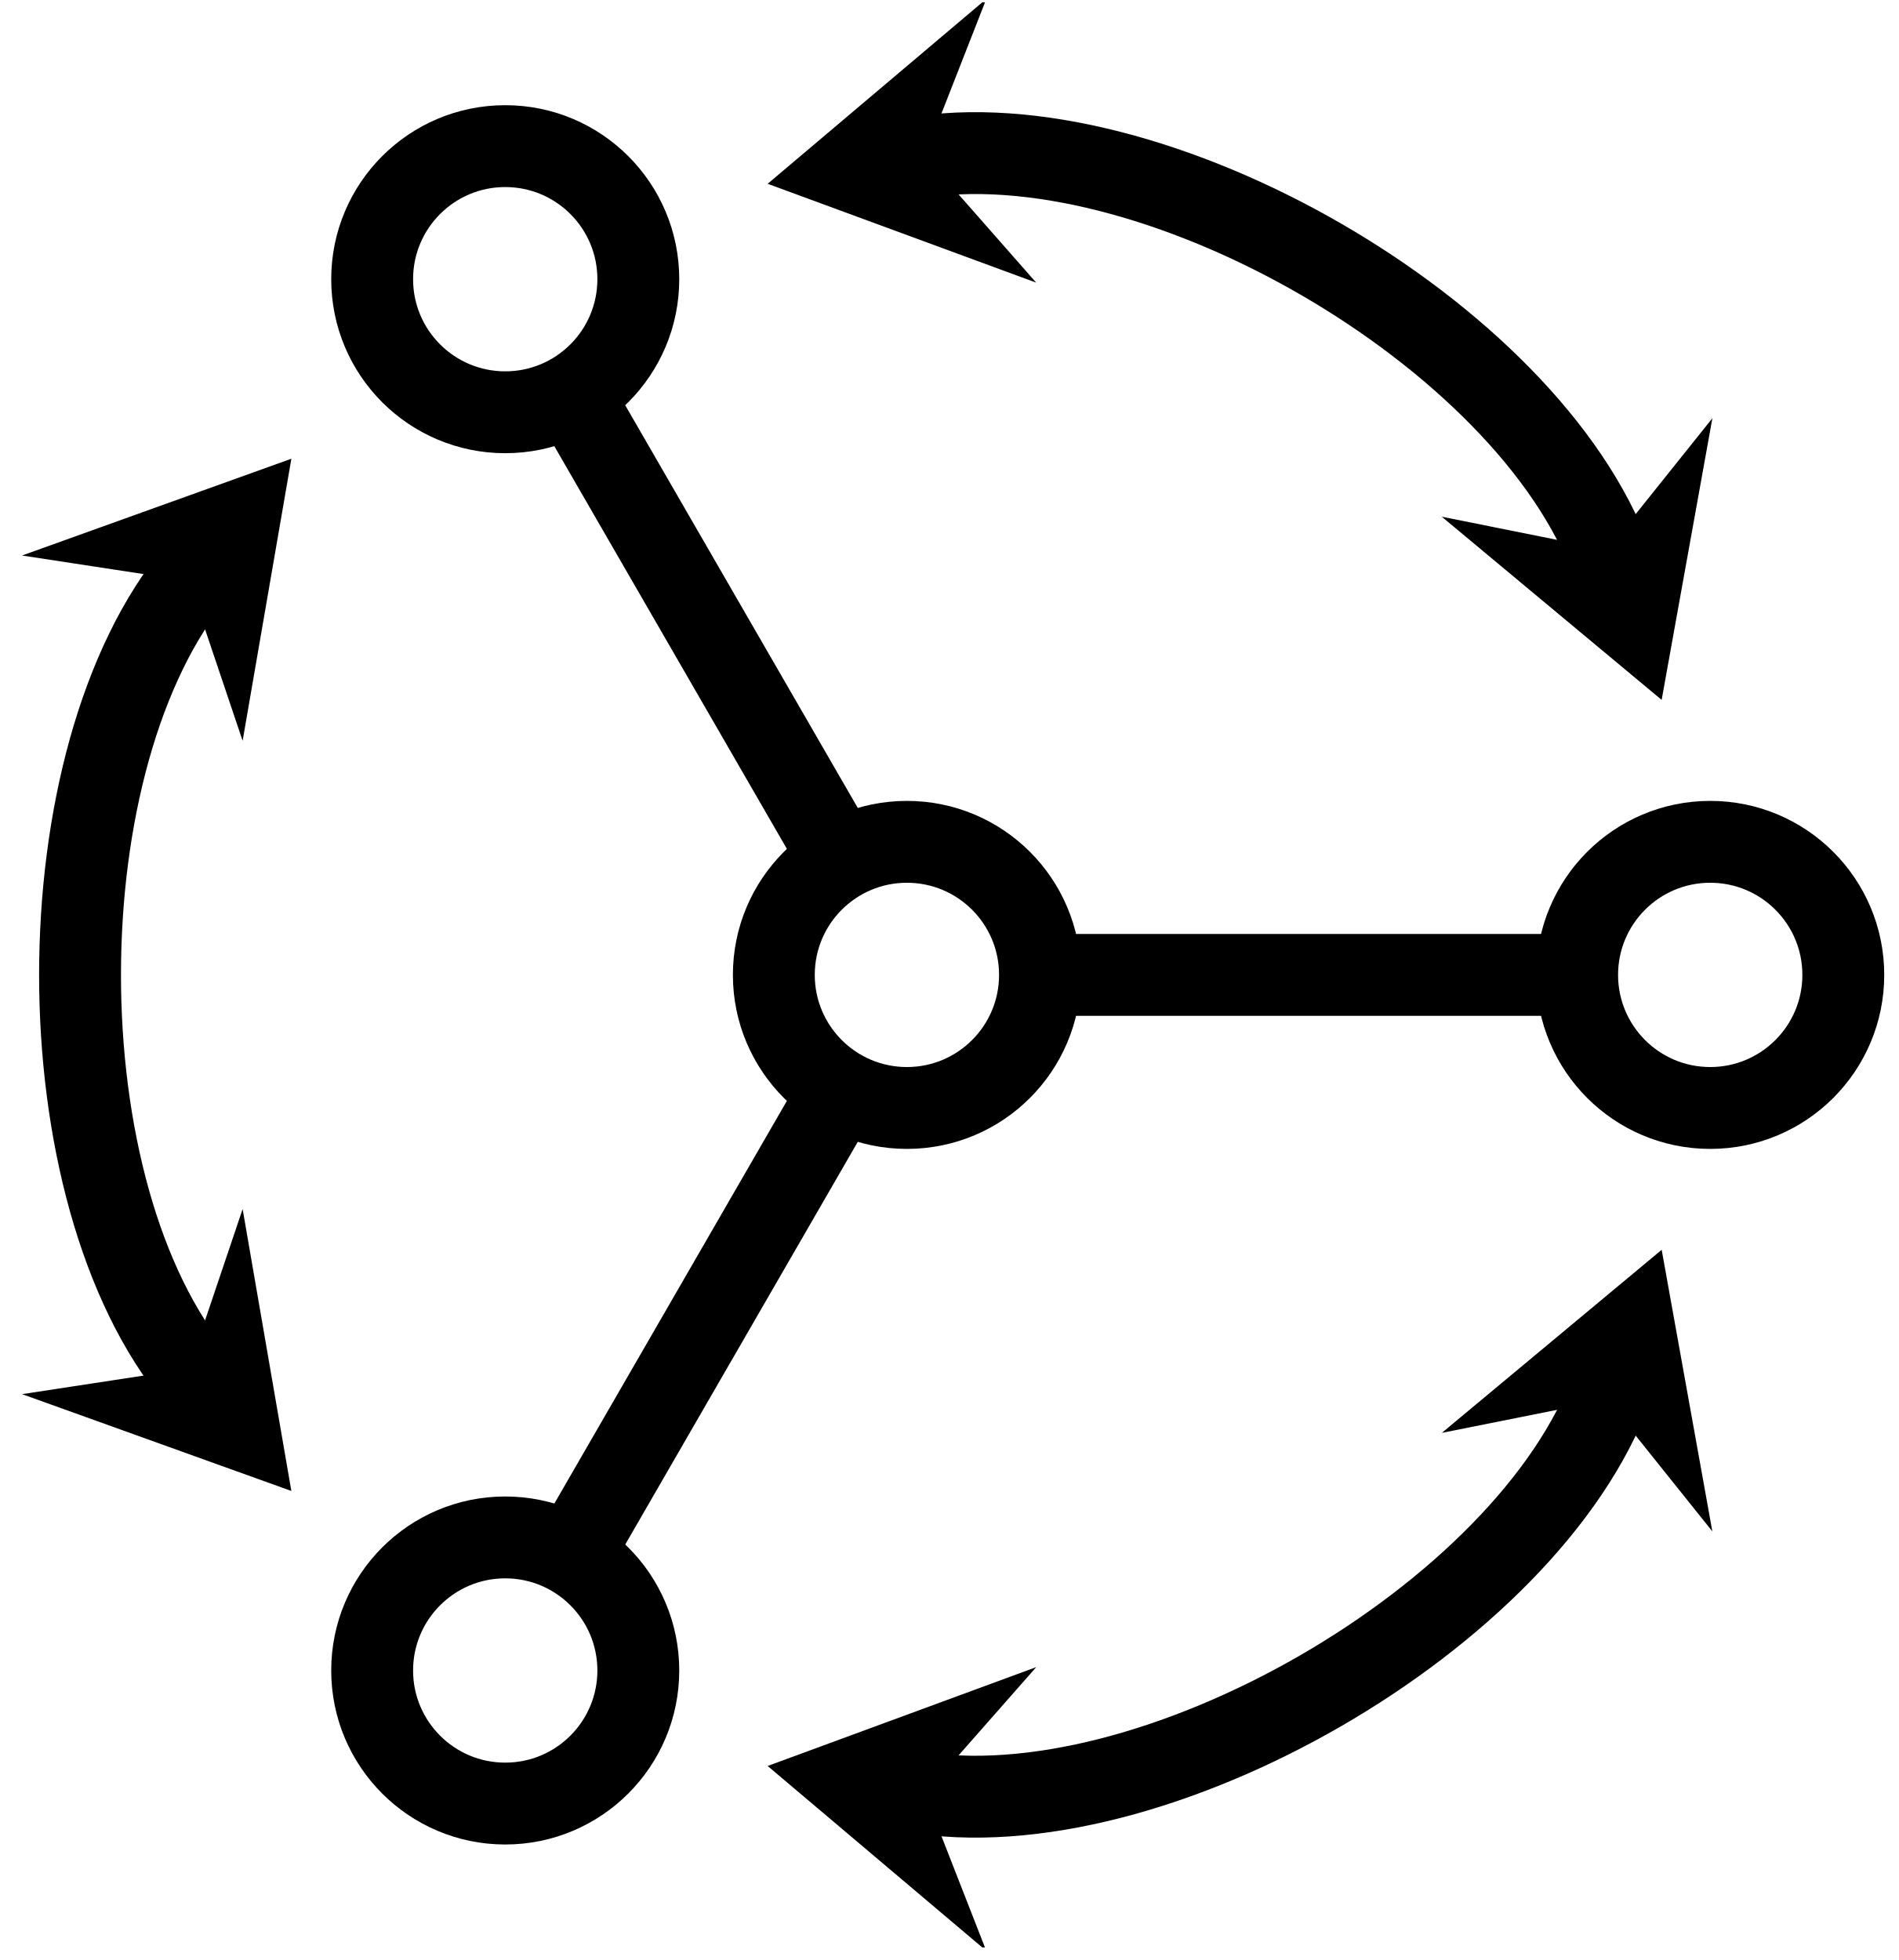
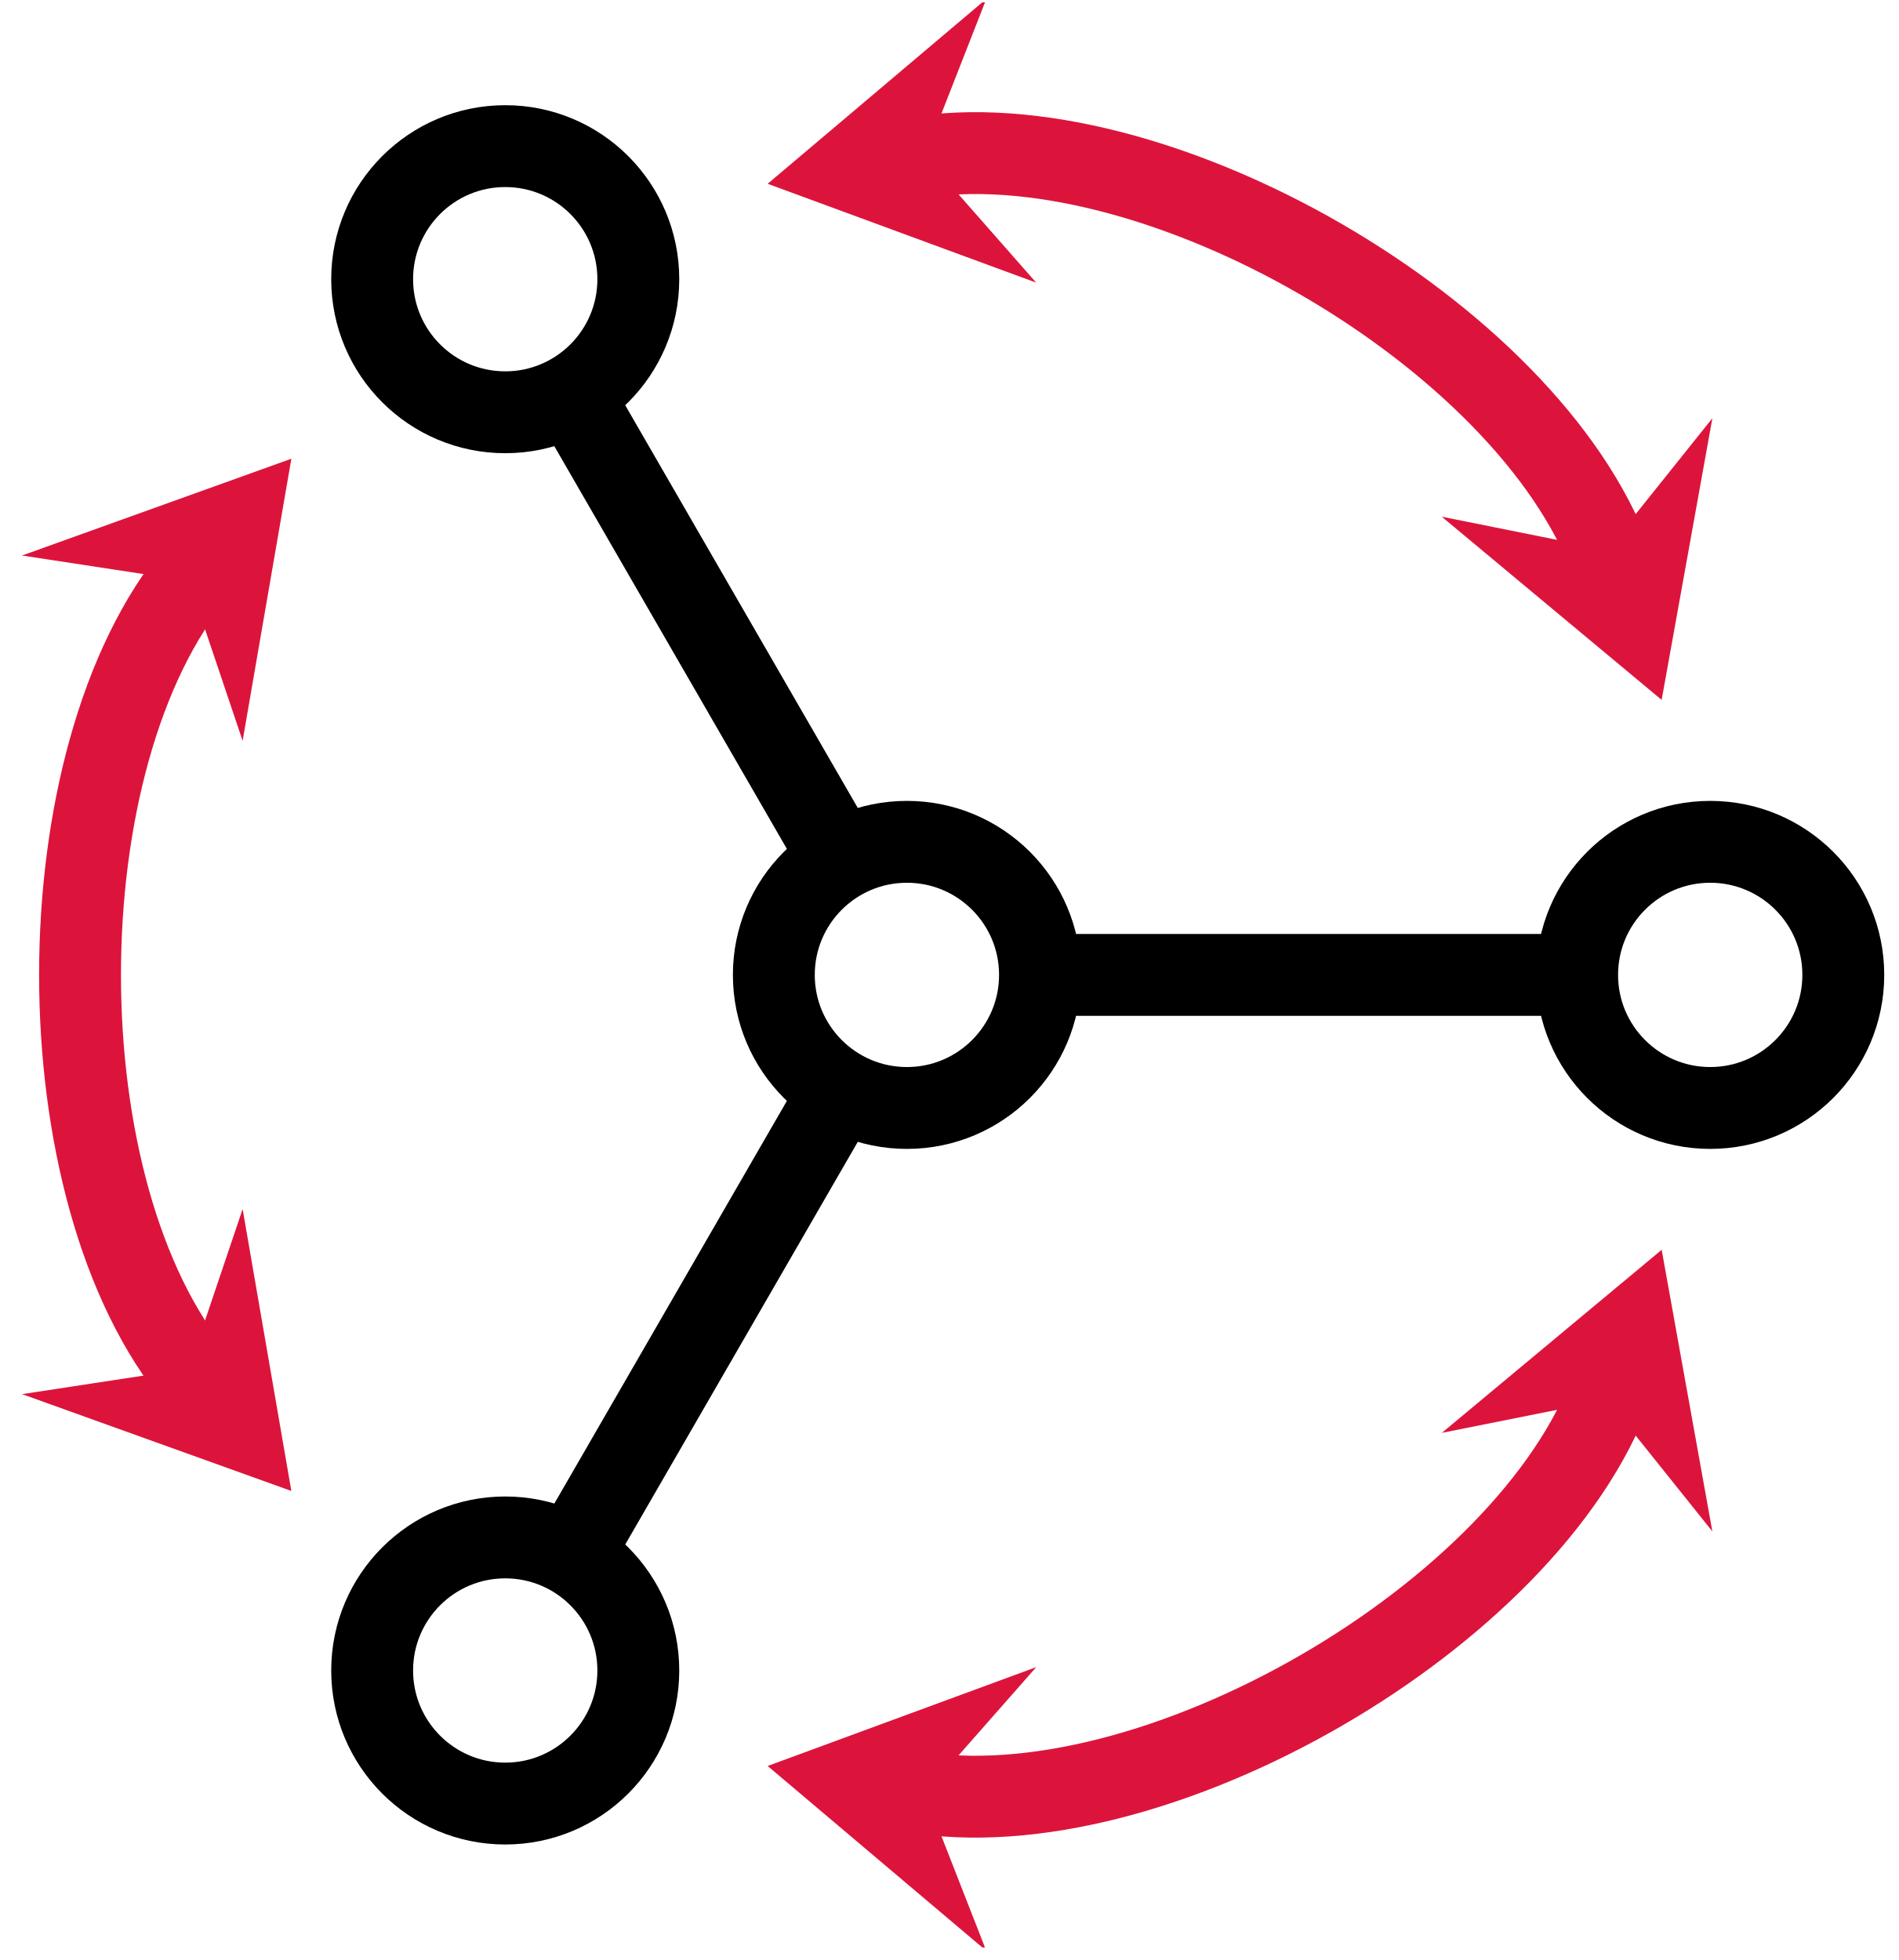
- <svg xmlns="http://www.w3.org/2000/svg" width="66.488pt" height="68.639pt" viewBox="0 0 66.488 68.639" version="1.2">
+ <svg xmlns="http://www.w3.org/2000/svg" width="66.488" height="68.639" viewBox="0 0 66.488 68.639">
  <defs>
-     <clipPath id="clip1">
-       <path d="M 0 0.082 L 65.98 0.082 L 65.98 68.199 L 0 68.199 Z M 0 0.082 " />
+     <clipPath id="clip-0">
+       <path clip-rule="nonzero" d="M 0 0.082 L 65.98 0.082 L 65.98 68.199 L 0 68.199 Z M 0 0.082 " />
    </clipPath>
-     <clipPath id="clip2">
-       <path d="M 14 0.082 L 65.98 0.082 L 65.98 68.199 L 14 68.199 Z M 14 0.082 " />
+     <clipPath id="clip-1">
+       <path clip-rule="nonzero" d="M 14 0.082 L 65.98 0.082 L 65.98 68.199 L 14 68.199 Z M 14 0.082 " />
    </clipPath>
-     <clipPath id="clip3">
-       <path d="M 0 0.082 L 63 0.082 L 63 55 L 0 55 Z M 0 0.082 " />
+     <clipPath id="clip-2">
+       <path clip-rule="nonzero" d="M 0 0.082 L 63 0.082 L 63 55 L 0 55 Z M 0 0.082 " />
    </clipPath>
-     <clipPath id="clip4">
-       <path d="M 0 13 L 63 13 L 63 68.199 L 0 68.199 Z M 0 13 " />
+     <clipPath id="clip-3">
+       <path clip-rule="nonzero" d="M 0 13 L 63 13 L 63 68.199 L 0 68.199 Z M 0 13 " />
    </clipPath>
-     <clipPath id="clip5">
-       <path d="M 0 0.082 L 65.98 0.082 L 65.98 68.199 L 0 68.199 Z M 0 0.082 " />
+     <clipPath id="clip-4">
+       <path clip-rule="nonzero" d="M 0 0.082 L 65.98 0.082 L 65.98 68.199 L 0 68.199 Z M 0 0.082 " />
    </clipPath>
-     <clipPath id="clip6">
-       <path d="M 0 0.082 L 65.98 0.082 L 65.98 61 L 0 61 Z M 0 0.082 " />
+     <clipPath id="clip-5">
+       <path clip-rule="nonzero" d="M 0 0.082 L 65.98 0.082 L 65.98 61 L 0 61 Z M 0 0.082 " />
    </clipPath>
-     <clipPath id="clip7">
-       <path d="M 33 0.082 L 65.98 0.082 L 65.98 43 L 33 43 Z M 33 0.082 " />
+     <clipPath id="clip-6">
+       <path clip-rule="nonzero" d="M 33 0.082 L 65.98 0.082 L 65.98 43 L 33 43 Z M 33 0.082 " />
    </clipPath>
-     <clipPath id="clip8">
-       <path d="M 8 0.082 L 54 0.082 L 54 29 L 8 29 Z M 8 0.082 " />
+     <clipPath id="clip-7">
+       <path clip-rule="nonzero" d="M 8 0.082 L 54 0.082 L 54 29 L 8 29 Z M 8 0.082 " />
    </clipPath>
-     <clipPath id="clip9">
-       <path d="M 0 0.082 L 48 0.082 L 48 68.199 L 0 68.199 Z M 0 0.082 " />
+     <clipPath id="clip-8">
+       <path clip-rule="nonzero" d="M 0 0.082 L 48 0.082 L 48 68.199 L 0 68.199 Z M 0 0.082 " />
    </clipPath>
-     <clipPath id="clip10">
-       <path d="M 0 0.082 L 30 0.082 L 30 43 L 0 43 Z M 0 0.082 " />
+     <clipPath id="clip-9">
+       <path clip-rule="nonzero" d="M 0 0.082 L 30 0.082 L 30 43 L 0 43 Z M 0 0.082 " />
    </clipPath>
-     <clipPath id="clip11">
-       <path d="M 0 25 L 30 25 L 30 68.199 L 0 68.199 Z M 0 25 " />
+     <clipPath id="clip-10">
+       <path clip-rule="nonzero" d="M 0 25 L 30 25 L 30 68.199 L 0 68.199 Z M 0 25 " />
    </clipPath>
-     <clipPath id="clip12">
-       <path d="M 0 8 L 65.98 8 L 65.98 68.199 L 0 68.199 Z M 0 8 " />
+     <clipPath id="clip-11">
+       <path clip-rule="nonzero" d="M 0 8 L 65.98 8 L 65.98 68.199 L 0 68.199 Z M 0 8 " />
    </clipPath>
-     <clipPath id="clip13">
-       <path d="M 8 40 L 54 40 L 54 68.199 L 8 68.199 Z M 8 40 " />
+     <clipPath id="clip-12">
+       <path clip-rule="nonzero" d="M 8 40 L 54 40 L 54 68.199 L 8 68.199 Z M 8 40 " />
    </clipPath>
-     <clipPath id="clip14">
-       <path d="M 33 25 L 65.98 25 L 65.98 68.199 L 33 68.199 Z M 33 25 " />
+     <clipPath id="clip-13">
+       <path clip-rule="nonzero" d="M 33 25 L 65.98 25 L 65.98 68.199 L 33 68.199 Z M 33 25 " />
    </clipPath>
  </defs>
-   <g id="surface1">
-     <g clip-path="url(#clip1)" clip-rule="nonzero">
-       <path style="fill:none;stroke-width:2.889;stroke-linecap:butt;stroke-linejoin:miter;stroke:rgb(0%,0%,0%);stroke-opacity:1;stroke-miterlimit:10;" d="M 4.697 -0.001 C 4.697 2.593 2.595 4.695 0.001 4.695 C -2.593 4.695 -4.695 2.593 -4.695 -0.001 C -4.695 -2.595 -2.593 -4.697 0.001 -4.697 C 2.595 -4.697 4.697 -2.595 4.697 -0.001 Z M 4.697 -0.001 " transform="matrix(0.992358,0,0,-0.992358,31.75645,34.13988)" />
-     </g>
-     <g clip-path="url(#clip2)" clip-rule="nonzero">
-       <path style="fill:none;stroke-width:2.889;stroke-linecap:butt;stroke-linejoin:miter;stroke:rgb(0%,0%,0%);stroke-opacity:1;stroke-miterlimit:10;" d="M 33.043 -0.001 C 33.043 2.593 30.941 4.695 28.347 4.695 C 25.753 4.695 23.651 2.593 23.651 -0.001 C 23.651 -2.595 25.753 -4.697 28.347 -4.697 C 30.941 -4.697 33.043 -2.595 33.043 -0.001 Z M 33.043 -0.001 " transform="matrix(0.992358,0,0,-0.992358,31.75645,34.13988)" />
-     </g>
-     <g clip-path="url(#clip3)" clip-rule="nonzero">
-       <path style="fill:none;stroke-width:2.889;stroke-linecap:butt;stroke-linejoin:miter;stroke:rgb(0%,0%,0%);stroke-opacity:1;stroke-miterlimit:10;" d="M -9.477 24.55 C -9.477 27.144 -11.579 29.246 -14.173 29.246 C -16.767 29.246 -18.869 27.144 -18.869 24.55 C -18.869 21.956 -16.767 19.854 -14.173 19.854 C -11.579 19.854 -9.477 21.956 -9.477 24.55 Z M -9.477 24.55 " transform="matrix(0.992358,0,0,-0.992358,31.75645,34.13988)" />
-     </g>
-     <g clip-path="url(#clip4)" clip-rule="nonzero">
-       <path style="fill:none;stroke-width:2.889;stroke-linecap:butt;stroke-linejoin:miter;stroke:rgb(0%,0%,0%);stroke-opacity:1;stroke-miterlimit:10;" d="M -9.477 -24.548 C -9.477 -21.954 -11.579 -19.852 -14.173 -19.852 C -16.767 -19.852 -18.869 -21.954 -18.869 -24.548 C -18.869 -27.142 -16.767 -29.244 -14.173 -29.244 C -11.579 -29.244 -9.477 -27.142 -9.477 -24.548 Z M -9.477 -24.548 " transform="matrix(0.992358,0,0,-0.992358,31.75645,34.13988)" />
-     </g>
-     <path style="fill:none;stroke-width:2.889;stroke-linecap:butt;stroke-linejoin:miter;stroke:rgb(0%,0%,0%);stroke-opacity:1;stroke-miterlimit:10;" d="M 5.67 -0.001 L 22.679 -0.001 " transform="matrix(0.992358,0,0,-0.992358,31.75645,34.13988)" />
-     <g clip-path="url(#clip5)" clip-rule="nonzero">
-       <path style="fill:none;stroke-width:2.889;stroke-linecap:butt;stroke-linejoin:miter;stroke:rgb(0%,0%,0%);stroke-opacity:1;stroke-miterlimit:10;" d="M -2.833 4.908 L -11.339 19.638 " transform="matrix(0.992358,0,0,-0.992358,31.75645,34.13988)" />
-       <path style="fill:none;stroke-width:2.889;stroke-linecap:butt;stroke-linejoin:miter;stroke:rgb(0%,0%,0%);stroke-opacity:1;stroke-miterlimit:10;" d="M -2.833 -4.909 L -11.339 -19.639 " transform="matrix(0.992358,0,0,-0.992358,31.75645,34.13988)" />
-     </g>
-     <g clip-path="url(#clip6)" clip-rule="nonzero">
-       <path style="fill:none;stroke-width:2.889;stroke-linecap:butt;stroke-linejoin:miter;stroke:rgb(0%,0%,0%);stroke-opacity:1;stroke-miterlimit:10;" d="M 24.871 14.552 C 21.935 22.621 8.626 30.305 0.171 28.813 " transform="matrix(0.992358,0,0,-0.992358,31.75645,34.13988)" />
-     </g>
-     <path style=" stroke:none;fill-rule:nonzero;fill:rgb(0%,0%,0%);fill-opacity:1;" d="M 57.711 23.203 L 58.785 17.238 L 56.555 20.027 L 53.055 19.324 Z M 57.711 23.203 " />
-     <g clip-path="url(#clip7)" clip-rule="nonzero">
-       <path style="fill:none;stroke-width:1.41;stroke-linecap:butt;stroke-linejoin:miter;stroke:rgb(0%,0%,0%);stroke-opacity:1;stroke-miterlimit:10;" d="M 7.217 -0.001 L 1.939 3.072 L 3.811 -0.001 L 1.939 -3.073 Z M 7.217 -0.001 " transform="matrix(0.339387,0.932519,0.932519,-0.339387,55.26211,16.47288)" />
-     </g>
-     <path style=" stroke:none;fill-rule:nonzero;fill:rgb(0%,0%,0%);fill-opacity:1;" d="M 28.25 6.195 L 33.938 8.289 L 31.578 5.605 L 32.879 2.281 Z M 28.25 6.195 " />
-     <g clip-path="url(#clip8)" clip-rule="nonzero">
-       <path style="fill:none;stroke-width:1.41;stroke-linecap:butt;stroke-linejoin:miter;stroke:rgb(0%,0%,0%);stroke-opacity:1;stroke-miterlimit:10;" d="M 7.218 0.001 L 1.94 3.074 L 3.812 -0.002 L 1.939 -3.073 Z M 7.218 0.001 " transform="matrix(-0.977274,0.172303,0.172303,0.977274,35.30376,4.950163)" />
-     </g>
-     <g clip-path="url(#clip9)" clip-rule="nonzero">
-       <path style="fill:none;stroke-width:2.889;stroke-linecap:butt;stroke-linejoin:miter;stroke:rgb(0%,0%,0%);stroke-opacity:1;stroke-miterlimit:10;" d="M -25.038 14.261 C -30.556 7.683 -30.556 -7.684 -25.038 -14.262 " transform="matrix(0.992358,0,0,-0.992358,31.75645,34.13988)" />
-     </g>
-     <path style=" stroke:none;fill-rule:nonzero;fill:rgb(0%,0%,0%);fill-opacity:1;" d="M 9.309 17.129 L 3.605 19.18 L 7.137 19.719 L 8.277 23.102 Z M 9.309 17.129 " />
-     <g clip-path="url(#clip10)" clip-rule="nonzero">
-       <path style="fill:none;stroke-width:1.41;stroke-linecap:butt;stroke-linejoin:miter;stroke:rgb(0%,0%,0%);stroke-opacity:1;stroke-miterlimit:10;" d="M 7.219 0 L 1.942 3.075 L 3.813 -0.001 L 1.94 -3.072 Z M 7.219 0 " transform="matrix(0.637868,-0.760166,-0.760166,-0.637868,4.704185,22.61679)" />
-     </g>
-     <path style=" stroke:none;fill-rule:nonzero;fill:rgb(0%,0%,0%);fill-opacity:1;" d="M 9.309 51.148 L 8.277 45.18 L 7.137 48.559 L 3.605 49.098 Z M 9.309 51.148 " />
-     <g clip-path="url(#clip11)" clip-rule="nonzero">
-       <path style="fill:none;stroke-width:1.41;stroke-linecap:butt;stroke-linejoin:miter;stroke:rgb(0%,0%,0%);stroke-opacity:1;stroke-miterlimit:10;" d="M 7.217 0.001 L 1.941 3.071 L 3.811 0.002 L 1.94 -3.073 Z M 7.217 0.001 " transform="matrix(0.637868,0.760166,0.760166,-0.637868,4.704185,45.66298)" />
-     </g>
-     <g clip-path="url(#clip12)" clip-rule="nonzero">
-       <path style="fill:none;stroke-width:2.889;stroke-linecap:butt;stroke-linejoin:miter;stroke:rgb(0%,0%,0%);stroke-opacity:1;stroke-miterlimit:10;" d="M 0.171 -28.815 C 8.626 -30.307 21.935 -22.623 24.871 -14.553 " transform="matrix(0.992358,0,0,-0.992358,31.75645,34.13988)" />
-     </g>
-     <path style=" stroke:none;fill-rule:nonzero;fill:rgb(0%,0%,0%);fill-opacity:1;" d="M 28.25 62.086 L 32.879 66 L 31.578 62.672 L 33.938 59.992 Z M 28.25 62.086 " />
-     <g clip-path="url(#clip13)" clip-rule="nonzero">
-       <path style="fill:none;stroke-width:1.41;stroke-linecap:butt;stroke-linejoin:miter;stroke:rgb(0%,0%,0%);stroke-opacity:1;stroke-miterlimit:10;" d="M 7.218 -0 L 1.939 3.074 L 3.812 -0.001 L 1.94 -3.073 Z M 7.218 -0 " transform="matrix(-0.977274,-0.172303,-0.172303,0.977274,35.30376,63.3296)" />
-     </g>
-     <path style=" stroke:none;fill-rule:nonzero;fill:rgb(0%,0%,0%);fill-opacity:1;" d="M 57.711 45.074 L 53.055 48.953 L 56.555 48.254 L 58.785 51.039 Z M 57.711 45.074 " />
-     <g clip-path="url(#clip14)" clip-rule="nonzero">
-       <path style="fill:none;stroke-width:1.41;stroke-linecap:butt;stroke-linejoin:miter;stroke:rgb(0%,0%,0%);stroke-opacity:1;stroke-miterlimit:10;" d="M 7.219 0.001 L 1.942 3.074 L 3.81 0 L 1.941 -3.071 Z M 7.219 0.001 " transform="matrix(0.339387,-0.932519,-0.932519,-0.339387,55.26211,51.80689)" />
-     </g>
+   <g clip-path="url(#clip-0)">
+     <path fill="none" stroke-width="2.889" stroke-linecap="butt" stroke-linejoin="miter" stroke="rgb(0%, 0%, 0%)" stroke-opacity="1" stroke-miterlimit="10" d="M 4.697 -0.001 C 4.697 2.593 2.595 4.695 0.001 4.695 C -2.593 4.695 -4.695 2.593 -4.695 -0.001 C -4.695 -2.595 -2.593 -4.697 0.001 -4.697 C 2.595 -4.697 4.697 -2.595 4.697 -0.001 Z M 4.697 -0.001 " transform="matrix(0.992358, 0, 0, -0.992358, 31.75645, 34.13988)" />
+   </g>
+   <g clip-path="url(#clip-1)">
+     <path fill="none" stroke-width="2.889" stroke-linecap="butt" stroke-linejoin="miter" stroke="rgb(0%, 0%, 0%)" stroke-opacity="1" stroke-miterlimit="10" d="M 33.043 -0.001 C 33.043 2.593 30.941 4.695 28.347 4.695 C 25.753 4.695 23.651 2.593 23.651 -0.001 C 23.651 -2.595 25.753 -4.697 28.347 -4.697 C 30.941 -4.697 33.043 -2.595 33.043 -0.001 Z M 33.043 -0.001 " transform="matrix(0.992358, 0, 0, -0.992358, 31.75645, 34.13988)" />
+   </g>
+   <g clip-path="url(#clip-2)">
+     <path fill="none" stroke-width="2.889" stroke-linecap="butt" stroke-linejoin="miter" stroke="rgb(0%, 0%, 0%)" stroke-opacity="1" stroke-miterlimit="10" d="M -9.477 24.55 C -9.477 27.144 -11.579 29.246 -14.173 29.246 C -16.767 29.246 -18.869 27.144 -18.869 24.55 C -18.869 21.956 -16.767 19.854 -14.173 19.854 C -11.579 19.854 -9.477 21.956 -9.477 24.55 Z M -9.477 24.55 " transform="matrix(0.992358, 0, 0, -0.992358, 31.75645, 34.13988)" />
+   </g>
+   <g clip-path="url(#clip-3)">
+     <path fill="none" stroke-width="2.889" stroke-linecap="butt" stroke-linejoin="miter" stroke="rgb(0%, 0%, 0%)" stroke-opacity="1" stroke-miterlimit="10" d="M -9.477 -24.548 C -9.477 -21.954 -11.579 -19.852 -14.173 -19.852 C -16.767 -19.852 -18.869 -21.954 -18.869 -24.548 C -18.869 -27.142 -16.767 -29.244 -14.173 -29.244 C -11.579 -29.244 -9.477 -27.142 -9.477 -24.548 Z M -9.477 -24.548 " transform="matrix(0.992358, 0, 0, -0.992358, 31.75645, 34.13988)" />
+   </g>
+   <path fill="none" stroke-width="2.889" stroke-linecap="butt" stroke-linejoin="miter" stroke="rgb(0%, 0%, 0%)" stroke-opacity="1" stroke-miterlimit="10" d="M 5.67 -0.001 L 22.679 -0.001 " transform="matrix(0.992358, 0, 0, -0.992358, 31.75645, 34.13988)" />
+   <g clip-path="url(#clip-4)">
+     <path fill="none" stroke-width="2.889" stroke-linecap="butt" stroke-linejoin="miter" stroke="rgb(0%, 0%, 0%)" stroke-opacity="1" stroke-miterlimit="10" d="M -2.833 4.908 L -11.339 19.638 " transform="matrix(0.992358, 0, 0, -0.992358, 31.75645, 34.13988)" />
+     <path fill="none" stroke-width="2.889" stroke-linecap="butt" stroke-linejoin="miter" stroke="rgb(0%, 0%, 0%)" stroke-opacity="1" stroke-miterlimit="10" d="M -2.833 -4.909 L -11.339 -19.639 " transform="matrix(0.992358, 0, 0, -0.992358, 31.75645, 34.13988)" />
+   </g>
+   <g clip-path="url(#clip-5)">
+     <path fill="none" stroke-width="2.889" stroke-linecap="butt" stroke-linejoin="miter" stroke="rgb(86.4%, 7.999%, 23.499%)" stroke-opacity="1" stroke-miterlimit="10" d="M 24.871 14.552 C 21.935 22.621 8.626 30.305 0.171 28.813 " transform="matrix(0.992358, 0, 0, -0.992358, 31.75645, 34.13988)" />
+   </g>
+   <path fill-rule="nonzero" fill="rgb(86.4%, 7.999%, 23.499%)" fill-opacity="1" d="M 57.711 23.203 L 58.785 17.238 L 56.555 20.027 L 53.055 19.324 Z M 57.711 23.203 " />
+   <g clip-path="url(#clip-6)">
+     <path fill="none" stroke-width="1.41" stroke-linecap="butt" stroke-linejoin="miter" stroke="rgb(86.4%, 7.999%, 23.499%)" stroke-opacity="1" stroke-miterlimit="10" d="M 7.217 -0.001 L 1.939 3.072 L 3.811 -0.001 L 1.939 -3.073 Z M 7.217 -0.001 " transform="matrix(0.339387, 0.932519, 0.932519, -0.339387, 55.26211, 16.47288)" />
+   </g>
+   <path fill-rule="nonzero" fill="rgb(86.4%, 7.999%, 23.499%)" fill-opacity="1" d="M 28.25 6.195 L 33.938 8.289 L 31.578 5.605 L 32.879 2.281 Z M 28.25 6.195 " />
+   <g clip-path="url(#clip-7)">
+     <path fill="none" stroke-width="1.41" stroke-linecap="butt" stroke-linejoin="miter" stroke="rgb(86.4%, 7.999%, 23.499%)" stroke-opacity="1" stroke-miterlimit="10" d="M 7.218 0.001 L 1.94 3.074 L 3.812 -0.002 L 1.939 -3.073 Z M 7.218 0.001 " transform="matrix(-0.977274, 0.172303, 0.172303, 0.977274, 35.30376, 4.950163)" />
+   </g>
+   <g clip-path="url(#clip-8)">
+     <path fill="none" stroke-width="2.889" stroke-linecap="butt" stroke-linejoin="miter" stroke="rgb(86.4%, 7.999%, 23.499%)" stroke-opacity="1" stroke-miterlimit="10" d="M -25.038 14.261 C -30.556 7.683 -30.556 -7.684 -25.038 -14.262 " transform="matrix(0.992358, 0, 0, -0.992358, 31.75645, 34.13988)" />
+   </g>
+   <path fill-rule="nonzero" fill="rgb(86.4%, 7.999%, 23.499%)" fill-opacity="1" d="M 9.309 17.129 L 3.605 19.18 L 7.137 19.719 L 8.277 23.102 Z M 9.309 17.129 " />
+   <g clip-path="url(#clip-9)">
+     <path fill="none" stroke-width="1.41" stroke-linecap="butt" stroke-linejoin="miter" stroke="rgb(86.4%, 7.999%, 23.499%)" stroke-opacity="1" stroke-miterlimit="10" d="M 7.219 0 L 1.942 3.075 L 3.813 -0.001 L 1.94 -3.072 Z M 7.219 0 " transform="matrix(0.637868, -0.760166, -0.760166, -0.637868, 4.704185, 22.61679)" />
+   </g>
+   <path fill-rule="nonzero" fill="rgb(86.4%, 7.999%, 23.499%)" fill-opacity="1" d="M 9.309 51.148 L 8.277 45.18 L 7.137 48.559 L 3.605 49.098 Z M 9.309 51.148 " />
+   <g clip-path="url(#clip-10)">
+     <path fill="none" stroke-width="1.41" stroke-linecap="butt" stroke-linejoin="miter" stroke="rgb(86.4%, 7.999%, 23.499%)" stroke-opacity="1" stroke-miterlimit="10" d="M 7.217 0.001 L 1.941 3.071 L 3.811 0.002 L 1.94 -3.073 Z M 7.217 0.001 " transform="matrix(0.637868, 0.760166, 0.760166, -0.637868, 4.704185, 45.66298)" />
+   </g>
+   <g clip-path="url(#clip-11)">
+     <path fill="none" stroke-width="2.889" stroke-linecap="butt" stroke-linejoin="miter" stroke="rgb(86.4%, 7.999%, 23.499%)" stroke-opacity="1" stroke-miterlimit="10" d="M 0.171 -28.815 C 8.626 -30.307 21.935 -22.623 24.871 -14.553 " transform="matrix(0.992358, 0, 0, -0.992358, 31.75645, 34.13988)" />
+   </g>
+   <path fill-rule="nonzero" fill="rgb(86.4%, 7.999%, 23.499%)" fill-opacity="1" d="M 28.25 62.086 L 32.879 66 L 31.578 62.672 L 33.938 59.992 Z M 28.25 62.086 " />
+   <g clip-path="url(#clip-12)">
+     <path fill="none" stroke-width="1.41" stroke-linecap="butt" stroke-linejoin="miter" stroke="rgb(86.4%, 7.999%, 23.499%)" stroke-opacity="1" stroke-miterlimit="10" d="M 7.218 -0 L 1.939 3.074 L 3.812 -0.001 L 1.94 -3.073 Z M 7.218 -0 " transform="matrix(-0.977274, -0.172303, -0.172303, 0.977274, 35.30376, 63.3296)" />
+   </g>
+   <path fill-rule="nonzero" fill="rgb(86.4%, 7.999%, 23.499%)" fill-opacity="1" d="M 57.711 45.074 L 53.055 48.953 L 56.555 48.254 L 58.785 51.039 Z M 57.711 45.074 " />
+   <g clip-path="url(#clip-13)">
+     <path fill="none" stroke-width="1.41" stroke-linecap="butt" stroke-linejoin="miter" stroke="rgb(86.4%, 7.999%, 23.499%)" stroke-opacity="1" stroke-miterlimit="10" d="M 7.219 0.001 L 1.942 3.074 L 3.81 0 L 1.941 -3.071 Z M 7.219 0.001 " transform="matrix(0.339387, -0.932519, -0.932519, -0.339387, 55.26211, 51.80689)" />
  </g>
</svg>
